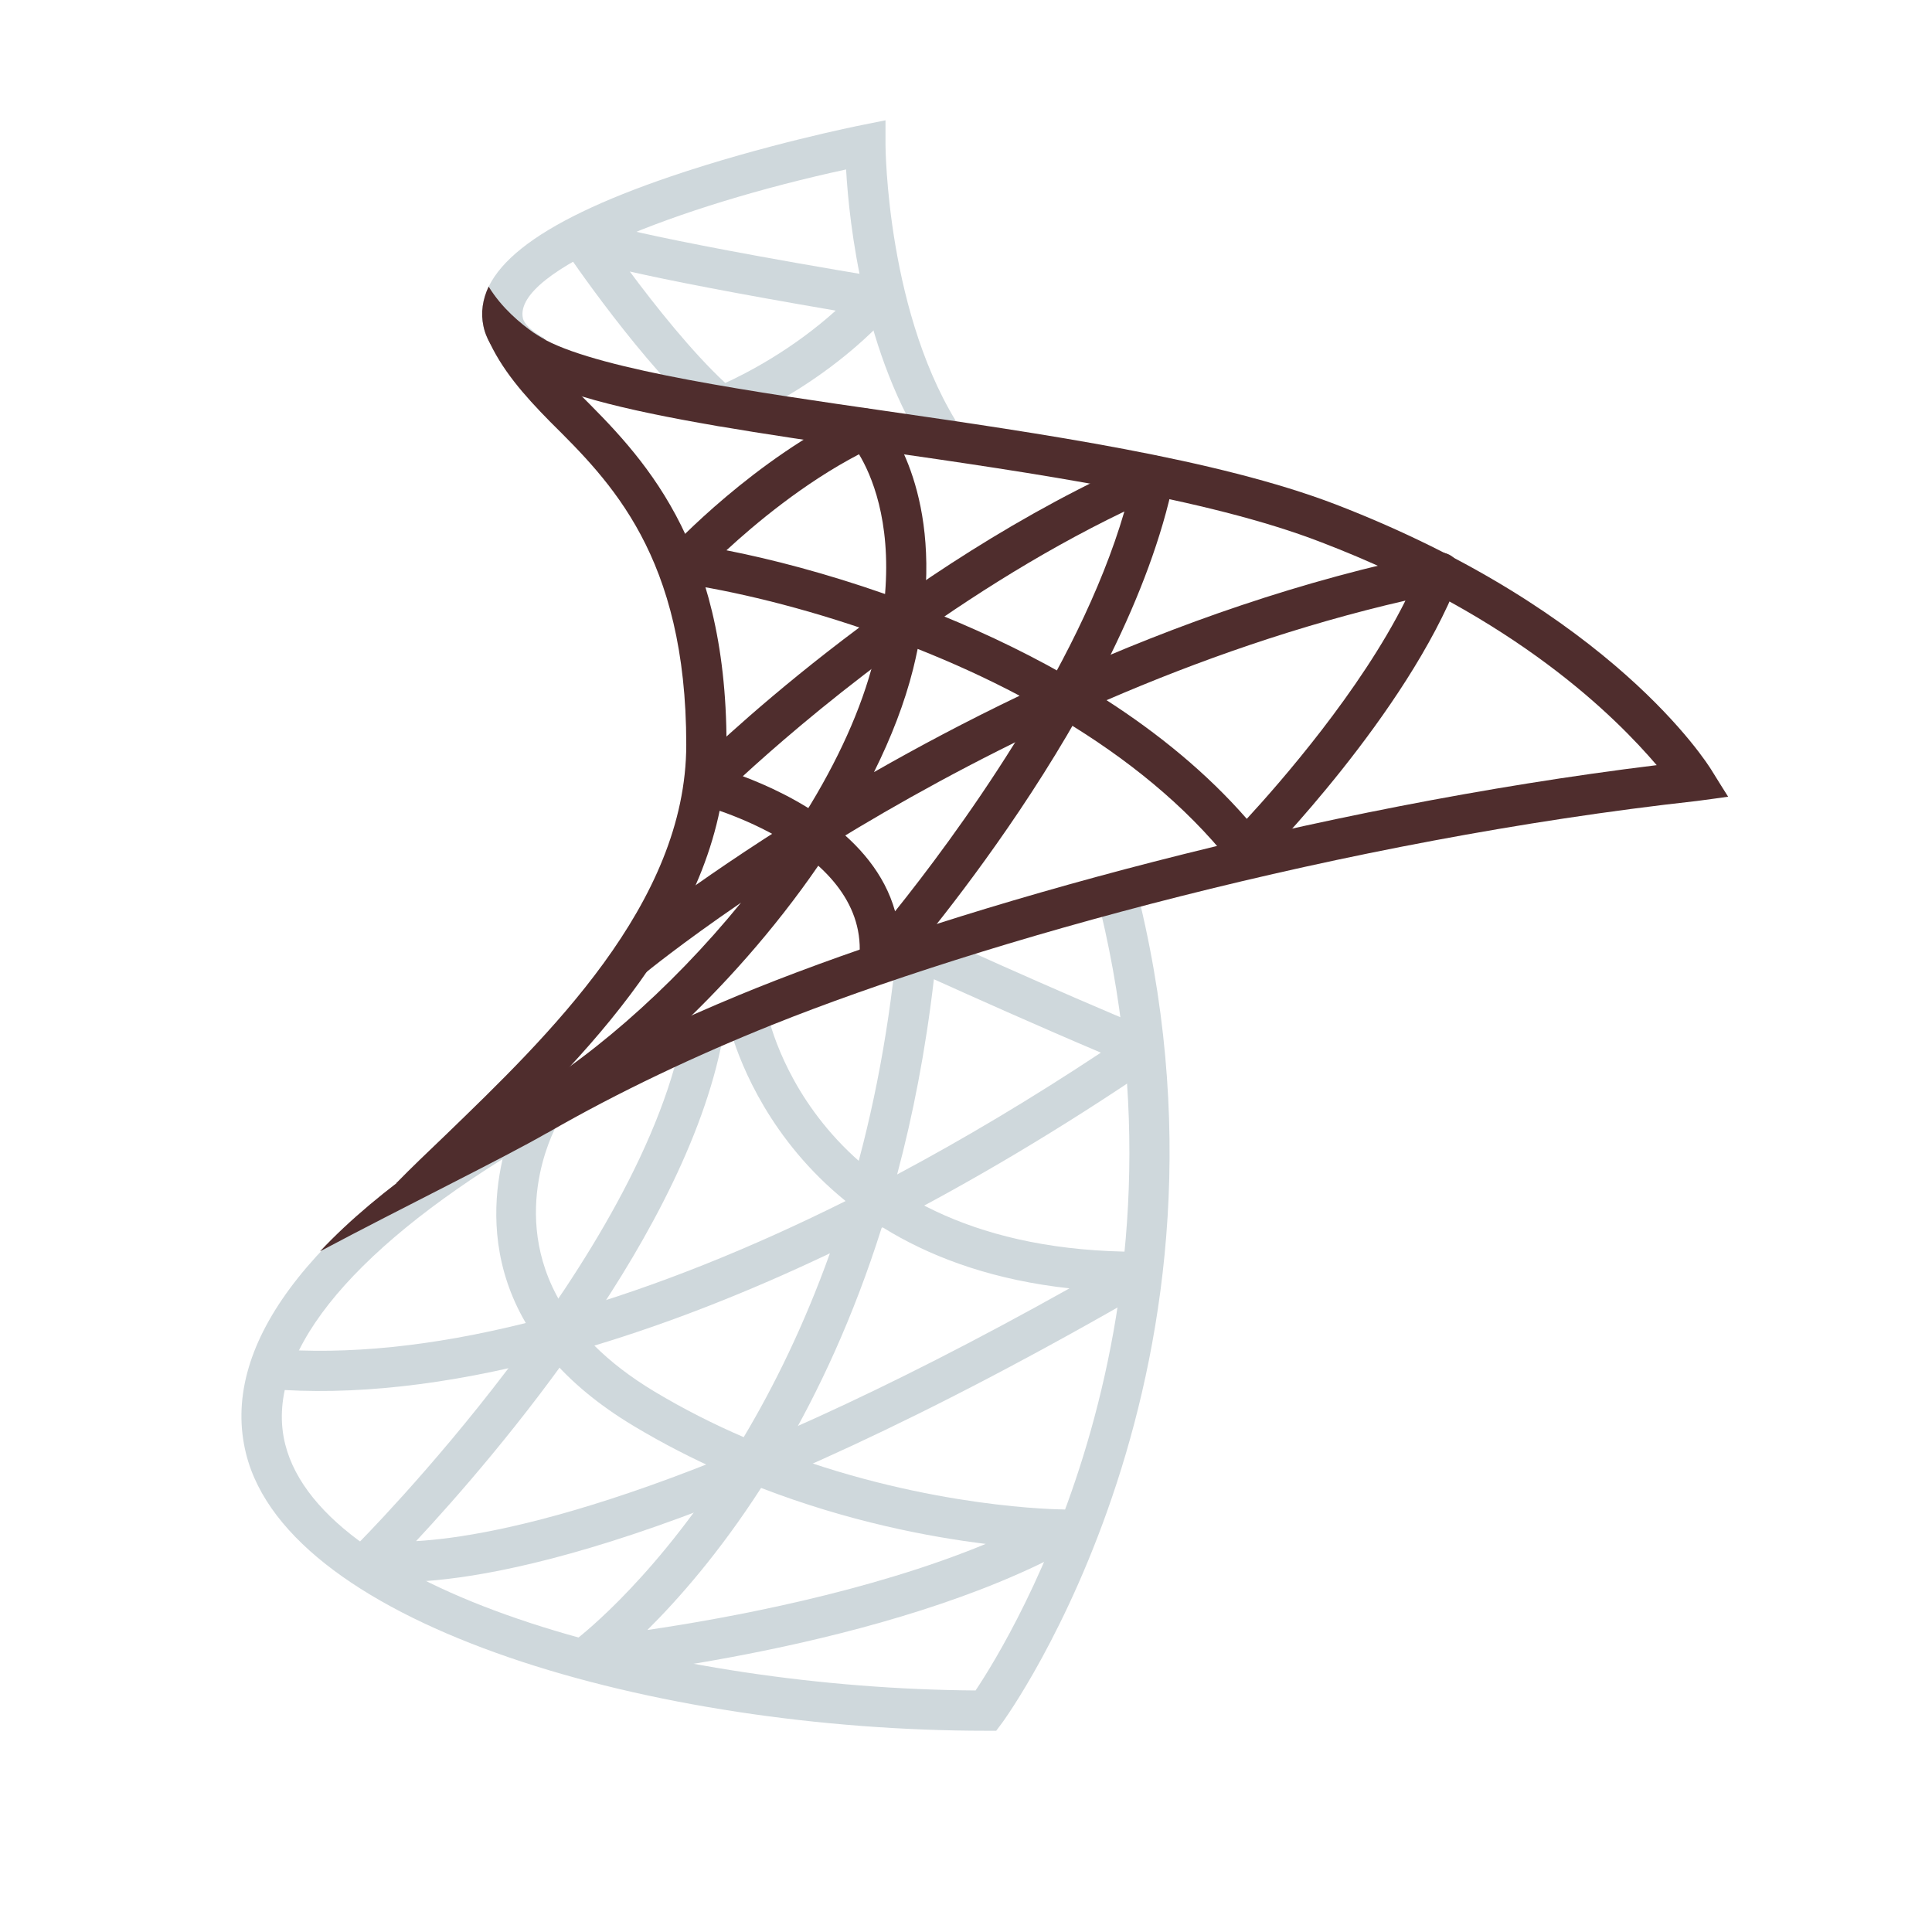
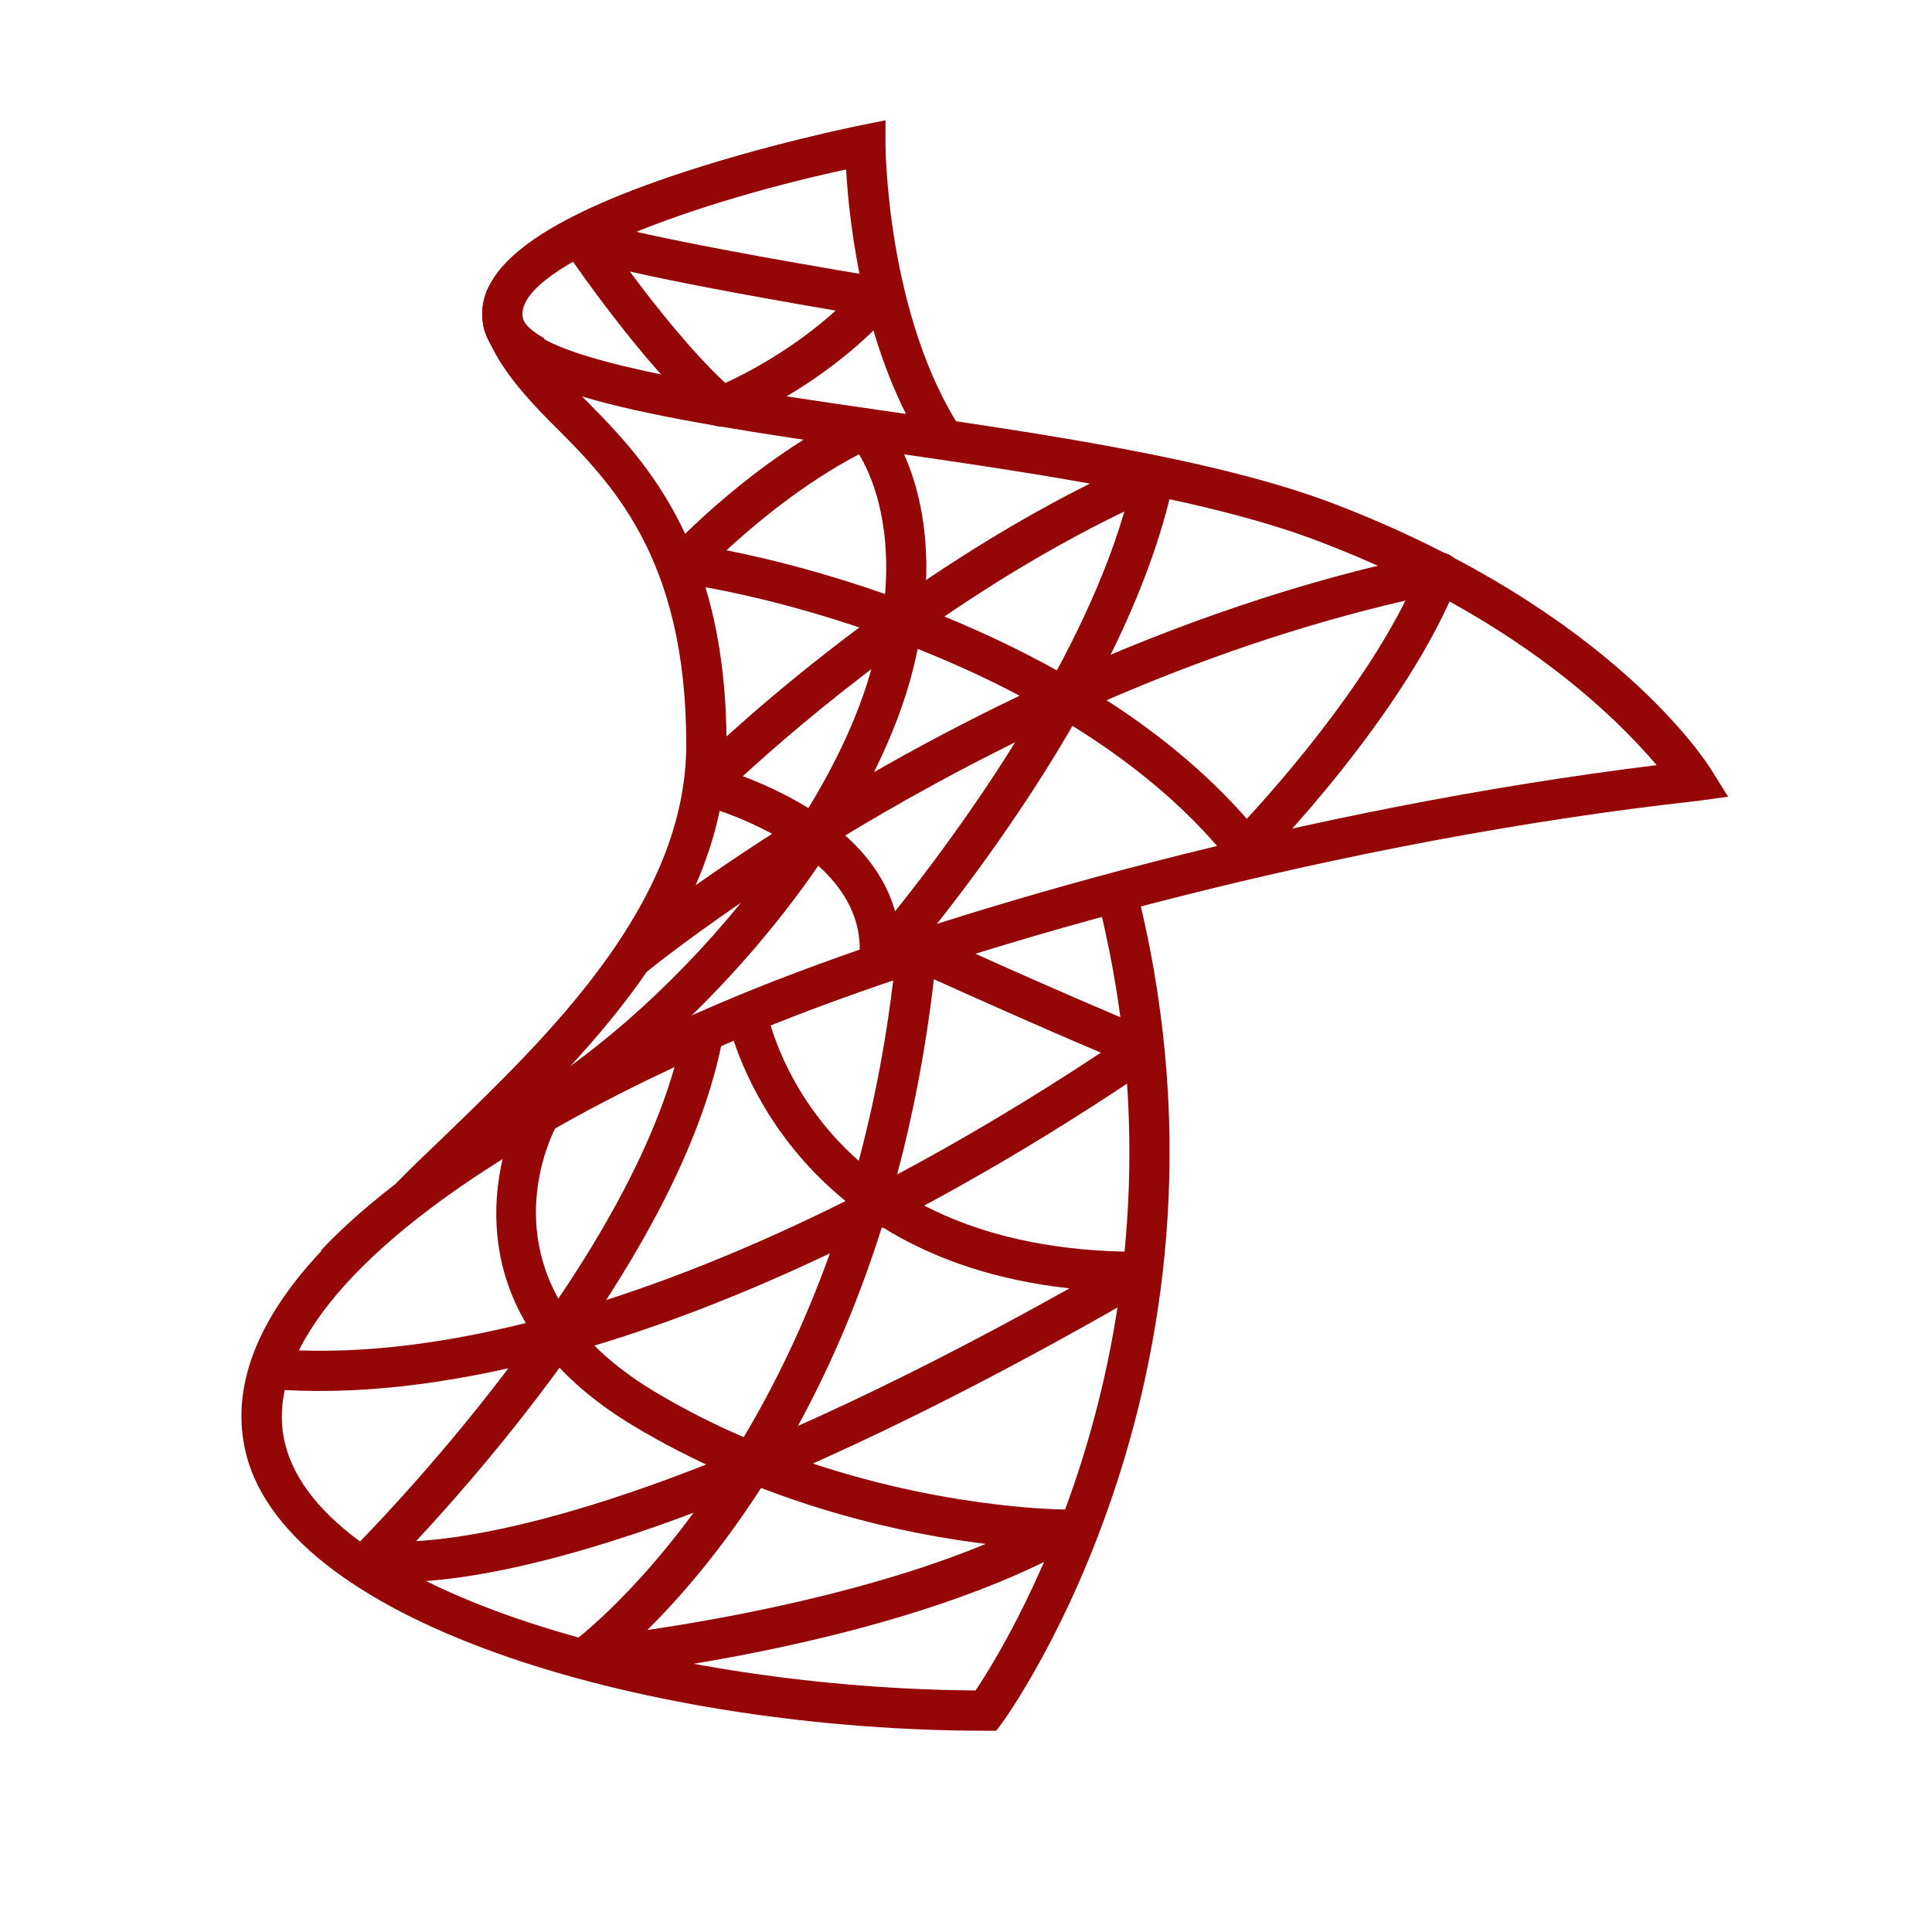
<svg xmlns="http://www.w3.org/2000/svg" viewBox="0,0,256,256" width="144px" height="144px" fill-rule="nonzero">
  <g fill="none" fill-rule="nonzero" stroke="none" stroke-width="1" stroke-linecap="butt" stroke-linejoin="miter" stroke-miterlimit="10" stroke-dasharray="" stroke-dashoffset="0" font-family="none" font-weight="none" font-size="none" text-anchor="none" style="mix-blend-mode: normal">
    <g transform="scale(5.33333,5.33333)">
-       <path d="M23.084,11.277c-1.633,-2.449 -1.986,-5.722 -2.063,-7.067c-4.148,0.897 -8.269,2.506 -8.031,3.691c0.03,0.149 0.218,0.328 0.53,0.502l-0.488,0.873c-0.596,-0.334 -0.931,-0.719 -1.022,-1.179c-0.269,-1.341 1.25,-2.554 4.642,-3.709c2.316,-0.789 4.652,-1.26 4.751,-1.279l0.597,-0.12l0,0.611c0,0.042 0.026,4.288 1.916,7.123z" fill="#cfd8dc" />
-       <path d="M24.751,43h-0.251c-8.192,0 -17.309,-2.573 -18.386,-6.879c-0.657,-2.63 1.492,-5.536 6.214,-8.401l0.52,0.854c-4.249,2.579 -6.296,5.172 -5.763,7.305c0.935,3.738 9.575,6.068 17.153,6.12c0.901,-1.347 5.742,-9.26 2.979,-19.873l0.967,-0.252c3.149,12.092 -3.218,20.837 -3.282,20.924z" fill="#cfd8dc" />
-       <path d="M9.931,39.306c-0.539,0 -0.806,-0.059 -0.85,-0.07c-0.176,-0.043 -0.314,-0.178 -0.362,-0.352c-0.049,-0.174 0.001,-0.361 0.129,-0.488c0.072,-0.072 7.197,-7.208 8.159,-12.978l0.986,0.164c-0.827,4.964 -5.715,10.623 -7.656,12.707c1.939,-0.111 6.835,-1.019 16.234,-6.28c-7.335,-0.804 -8.495,-6.676 -8.507,-6.739l0.983,-0.181c0.047,0.246 1.226,6.011 9.244,6.011c0.003,0 0.005,0 0.008,0v0c0.227,0 0.424,0.152 0.482,0.37c0.06,0.218 -0.036,0.449 -0.231,0.563c-11.235,6.509 -16.683,7.272 -18.619,7.273z" fill="#cfd8dc" />
-       <path d="M14.524,41.7c-0.207,0 -0.395,-0.128 -0.468,-0.325c-0.079,-0.211 -0.007,-0.45 0.177,-0.582c0.034,-0.025 1.813,-1.338 3.706,-4.228c-0.728,-0.322 -1.465,-0.698 -2.196,-1.137c-0.888,-0.533 -1.559,-1.105 -2.06,-1.691c-2.57,0.678 -4.942,0.946 -7.025,0.769l0.084,-0.996c1.876,0.159 4.009,-0.063 6.321,-0.64c-1.573,-2.688 -0.129,-5.356 -0.109,-5.392l0.874,0.487c-0.067,0.122 -1.265,2.37 0.249,4.633c2.201,-0.632 4.549,-1.567 6.979,-2.782c0.559,-1.835 0.996,-3.922 1.225,-6.276c0.016,-0.161 0.108,-0.304 0.248,-0.385c0.14,-0.081 0.311,-0.088 0.458,-0.021c0.032,0.015 3.264,1.491 5.604,2.454c0.17,0.07 0.288,0.228 0.307,0.411c0.02,0.183 -0.063,0.361 -0.216,0.465c-2.289,1.56 -4.563,2.913 -6.778,4.042c-0.702,2.225 -1.571,4.077 -2.459,5.591c3.702,1.383 6.915,1.404 6.956,1.404c0.228,0 0.427,0.154 0.484,0.375c0.057,0.221 -0.042,0.452 -0.241,0.563c-4.54,2.522 -11.767,3.232 -12.072,3.261c-0.016,-0.001 -0.032,0 -0.048,0zM18.909,36.967c-1.04,1.614 -2.062,2.773 -2.826,3.53c1.998,-0.294 5.501,-0.938 8.408,-2.139c-1.392,-0.171 -3.407,-0.551 -5.582,-1.391zM14.767,33.431c0.393,0.392 0.883,0.775 1.49,1.14c0.736,0.442 1.483,0.817 2.22,1.135c0.754,-1.264 1.501,-2.781 2.142,-4.568c-2.021,0.962 -3.983,1.73 -5.852,2.293zM23.202,24.329c-0.205,1.768 -0.521,3.381 -0.913,4.85c1.66,-0.885 3.354,-1.896 5.062,-3.026c-1.549,-0.656 -3.252,-1.419 -4.149,-1.824z" fill="#cfd8dc" />
-       <path d="M17.924,10.6c-0.117,0 -0.233,-0.042 -0.325,-0.12c-1.61,-1.378 -3.505,-4.182 -3.585,-4.301c-0.129,-0.191 -0.109,-0.446 0.046,-0.616c0.154,-0.171 0.408,-0.211 0.608,-0.102c0.011,0.003 0.938,0.385 7.217,1.431c0.181,0.03 0.33,0.156 0.39,0.328c0.061,0.172 0.022,0.364 -0.1,0.5c-1.758,1.953 -3.979,2.813 -4.073,2.848c-0.058,0.021 -0.119,0.032 -0.178,0.032zM15.647,6.746c0.631,0.849 1.54,1.996 2.372,2.769c0.511,-0.233 1.657,-0.818 2.744,-1.798c-2.583,-0.441 -4.159,-0.755 -5.116,-0.971z" fill="#cfd8dc" />
-       <path d="M21.843,24.4c-0.068,0 -0.137,-0.014 -0.201,-0.042c-0.199,-0.088 -0.319,-0.294 -0.296,-0.51c0.292,-2.749 -3.926,-3.852 -3.969,-3.862c-0.174,-0.044 -0.312,-0.179 -0.359,-0.352c-0.047,-0.173 0.002,-0.359 0.129,-0.486c0.207,-0.207 5.139,-5.098 11.327,-7.784c0.173,-0.075 0.369,-0.047 0.515,0.07c0.145,0.118 0.212,0.307 0.174,0.489c-1.186,5.744 -6.71,12.044 -6.944,12.309c-0.099,0.109 -0.237,0.168 -0.376,0.168zM18.455,19.285c1.184,0.445 3.258,1.475 3.783,3.356c1.449,-1.808 4.542,-5.973 5.697,-9.934c-4.387,2.11 -8.081,5.292 -9.48,6.578z" fill="#4f2d2d" />
-       <path d="M13.079,28.36l-0.475,-0.88c1.883,-1.015 4.04,-2.883 5.807,-5.054c-1.504,1.03 -2.365,1.735 -2.392,1.758l-0.639,-0.77c0.039,-0.032 1.764,-1.447 4.631,-3.22c0.787,-1.266 1.392,-2.568 1.703,-3.816c0.053,-0.212 0.099,-0.417 0.136,-0.615c-1.925,-0.687 -3.701,-1.094 -4.921,-1.269c-0.185,-0.026 -0.339,-0.153 -0.401,-0.328c-0.062,-0.175 -0.021,-0.371 0.104,-0.507c0.085,-0.092 2.116,-2.268 4.654,-3.463c0.197,-0.093 0.433,-0.047 0.581,0.114c0.067,0.073 1.44,1.615 1.091,4.805c1.155,0.45 2.345,0.997 3.491,1.648c2.759,-1.24 5.892,-2.356 9.229,-3.03c0.172,-0.034 0.363,0.028 0.481,0.168c0.117,0.14 0.149,0.333 0.083,0.503c-1.3,3.332 -4.786,6.891 -4.934,7.041c-0.101,0.102 -0.239,0.153 -0.383,0.148c-0.143,-0.008 -0.275,-0.076 -0.365,-0.188c-1.12,-1.408 -2.584,-2.574 -4.163,-3.523c-2.175,1.004 -4.101,2.078 -5.684,3.049c-2.02,3.153 -5.069,6.048 -7.634,7.429zM27.492,17.396c1.29,0.832 2.491,1.81 3.484,2.948c0.828,-0.898 2.815,-3.168 3.942,-5.422c-2.65,0.61 -5.158,1.493 -7.426,2.474zM22.799,16.122c-0.033,0.163 -0.071,0.33 -0.113,0.5c-0.21,0.839 -0.544,1.701 -0.972,2.561c1.096,-0.626 2.309,-1.272 3.618,-1.898c-0.838,-0.444 -1.693,-0.83 -2.533,-1.163zM18.048,13.672c1.111,0.218 2.48,0.574 3.941,1.086c0.152,-1.843 -0.346,-2.972 -0.647,-3.472c-1.376,0.718 -2.581,1.728 -3.294,2.386z" fill="#4f2d2d" />
-       <path d="M18.05,18.5c0,4.38 -3.65,7.86 -6.28,10.4c-0.44,0.43 -1.93,0.5 -1.93,0.5c0.37,-0.38 0.79,-0.78 1.24,-1.21c2.5,-2.42 5.97,-5.73 5.97,-9.69c0,-4.69 -1.89,-6.54 -3.38,-8.02c-0.66,-0.67 -1.22,-1.31 -1.56,-2.09l0.31,-0.13c0.34,0.15 0.73,0.32 1.03,0.45c0.24,0.35 0.56,0.69 0.93,1.06c1.53,1.53 3.67,3.63 3.67,8.73z" fill="#4f2d2d" />
-       <path d="M42.935,19.794c0,0 -0.605,0.086 -0.775,0.106c-8.76,0.97 -17.8,3.49 -22.97,5.56c-1.87,0.75 -3.81,1.66 -5.58,2.68c-0.01,0.01 -0.02,0.01 -0.04,0.02c-1.04,0.6 -3.57,1.84 -5.62,2.93c3,-3.19 8.62,-5.65 10.86,-6.55c5.07,-2.03 13.78,-4.48 22.35,-5.53c-1.01,-1.18 -3.48,-3.68 -8.34,-5.54c-2.84,-1.1 -7.16,-1.72 -10.97,-2.27c-6.06,-0.87 -9.51,-1.45 -9.84,-3.1c-0.07,-0.33 -0.02,-0.66 0.13,-0.98c0.33,0.54 0.8,0.92 1.11,1.14c0.15,0.1 0.26,0.16 0.3,0.18l0.01,0.01c1.42,0.75 5.25,1.3 8.44,1.76c3.86,0.56 8.23,1.19 11.18,2.32c6.87,2.65 9.24,6.44 9.34,6.6c0.09,0.15 0.415,0.664 0.415,0.664z" fill="#4f2d2d" />
+       <path d="M23.084,11.277c-1.633,-2.449 -1.986,-5.722 -2.063,-7.067c-4.148,0.897 -8.269,2.506 -8.031,3.691c0.03,0.149 0.218,0.328 0.53,0.502l-0.488,0.873c-0.596,-0.334 -0.931,-0.719 -1.022,-1.179c-0.269,-1.341 1.25,-2.554 4.642,-3.709c2.316,-0.789 4.652,-1.26 4.751,-1.279l0.597,-0.12l0,0.611c0,0.042 0.026,4.288 1.916,7.123z" fill="#950606" />
+       <path d="M24.751,43h-0.251c-8.192,0 -17.309,-2.573 -18.386,-6.879c-0.657,-2.63 1.492,-5.536 6.214,-8.401l0.52,0.854c-4.249,2.579 -6.296,5.172 -5.763,7.305c0.935,3.738 9.575,6.068 17.153,6.12c0.901,-1.347 5.742,-9.26 2.979,-19.873l0.967,-0.252c3.149,12.092 -3.218,20.837 -3.282,20.924z" fill="#950606" />
+       <path d="M9.931,39.306c-0.539,0 -0.806,-0.059 -0.85,-0.07c-0.176,-0.043 -0.314,-0.178 -0.362,-0.352c-0.049,-0.174 0.001,-0.361 0.129,-0.488c0.072,-0.072 7.197,-7.208 8.159,-12.978l0.986,0.164c-0.827,4.964 -5.715,10.623 -7.656,12.707c1.939,-0.111 6.835,-1.019 16.234,-6.28c-7.335,-0.804 -8.495,-6.676 -8.507,-6.739l0.983,-0.181c0.047,0.246 1.226,6.011 9.244,6.011c0.003,0 0.005,0 0.008,0v0c0.227,0 0.424,0.152 0.482,0.37c0.06,0.218 -0.036,0.449 -0.231,0.563c-11.235,6.509 -16.683,7.272 -18.619,7.273z" fill="#950606" />
+       <path d="M14.524,41.7c-0.207,0 -0.395,-0.128 -0.468,-0.325c-0.079,-0.211 -0.007,-0.45 0.177,-0.582c0.034,-0.025 1.813,-1.338 3.706,-4.228c-0.728,-0.322 -1.465,-0.698 -2.196,-1.137c-0.888,-0.533 -1.559,-1.105 -2.06,-1.691c-2.57,0.678 -4.942,0.946 -7.025,0.769l0.084,-0.996c1.876,0.159 4.009,-0.063 6.321,-0.64c-1.573,-2.688 -0.129,-5.356 -0.109,-5.392l0.874,0.487c-0.067,0.122 -1.265,2.37 0.249,4.633c2.201,-0.632 4.549,-1.567 6.979,-2.782c0.559,-1.835 0.996,-3.922 1.225,-6.276c0.016,-0.161 0.108,-0.304 0.248,-0.385c0.14,-0.081 0.311,-0.088 0.458,-0.021c0.032,0.015 3.264,1.491 5.604,2.454c0.17,0.07 0.288,0.228 0.307,0.411c0.02,0.183 -0.063,0.361 -0.216,0.465c-2.289,1.56 -4.563,2.913 -6.778,4.042c-0.702,2.225 -1.571,4.077 -2.459,5.591c3.702,1.383 6.915,1.404 6.956,1.404c0.228,0 0.427,0.154 0.484,0.375c0.057,0.221 -0.042,0.452 -0.241,0.563c-4.54,2.522 -11.767,3.232 -12.072,3.261c-0.016,-0.001 -0.032,0 -0.048,0zM18.909,36.967c-1.04,1.614 -2.062,2.773 -2.826,3.53c1.998,-0.294 5.501,-0.938 8.408,-2.139c-1.392,-0.171 -3.407,-0.551 -5.582,-1.391zM14.767,33.431c0.393,0.392 0.883,0.775 1.49,1.14c0.736,0.442 1.483,0.817 2.22,1.135c0.754,-1.264 1.501,-2.781 2.142,-4.568c-2.021,0.962 -3.983,1.73 -5.852,2.293zM23.202,24.329c-0.205,1.768 -0.521,3.381 -0.913,4.85c1.66,-0.885 3.354,-1.896 5.062,-3.026c-1.549,-0.656 -3.252,-1.419 -4.149,-1.824z" fill="#950606" />
+       <path d="M17.924,10.6c-0.117,0 -0.233,-0.042 -0.325,-0.12c-1.61,-1.378 -3.505,-4.182 -3.585,-4.301c-0.129,-0.191 -0.109,-0.446 0.046,-0.616c0.154,-0.171 0.408,-0.211 0.608,-0.102c0.011,0.003 0.938,0.385 7.217,1.431c0.181,0.03 0.33,0.156 0.39,0.328c0.061,0.172 0.022,0.364 -0.1,0.5c-1.758,1.953 -3.979,2.813 -4.073,2.848c-0.058,0.021 -0.119,0.032 -0.178,0.032zM15.647,6.746c0.631,0.849 1.54,1.996 2.372,2.769c0.511,-0.233 1.657,-0.818 2.744,-1.798c-2.583,-0.441 -4.159,-0.755 -5.116,-0.971z" fill="#950606" />
+       <path d="M21.843,24.4c-0.068,0 -0.137,-0.014 -0.201,-0.042c-0.199,-0.088 -0.319,-0.294 -0.296,-0.51c0.292,-2.749 -3.926,-3.852 -3.969,-3.862c-0.174,-0.044 -0.312,-0.179 -0.359,-0.352c-0.047,-0.173 0.002,-0.359 0.129,-0.486c0.207,-0.207 5.139,-5.098 11.327,-7.784c0.173,-0.075 0.369,-0.047 0.515,0.07c0.145,0.118 0.212,0.307 0.174,0.489c-1.186,5.744 -6.71,12.044 -6.944,12.309c-0.099,0.109 -0.237,0.168 -0.376,0.168zM18.455,19.285c1.184,0.445 3.258,1.475 3.783,3.356c1.449,-1.808 4.542,-5.973 5.697,-9.934c-4.387,2.11 -8.081,5.292 -9.48,6.578z" fill="#950606" />
+       <path d="M13.079,28.36l-0.475,-0.88c1.883,-1.015 4.04,-2.883 5.807,-5.054c-1.504,1.03 -2.365,1.735 -2.392,1.758l-0.639,-0.77c0.039,-0.032 1.764,-1.447 4.631,-3.22c0.787,-1.266 1.392,-2.568 1.703,-3.816c0.053,-0.212 0.099,-0.417 0.136,-0.615c-1.925,-0.687 -3.701,-1.094 -4.921,-1.269c-0.185,-0.026 -0.339,-0.153 -0.401,-0.328c-0.062,-0.175 -0.021,-0.371 0.104,-0.507c0.085,-0.092 2.116,-2.268 4.654,-3.463c0.197,-0.093 0.433,-0.047 0.581,0.114c0.067,0.073 1.44,1.615 1.091,4.805c1.155,0.45 2.345,0.997 3.491,1.648c2.759,-1.24 5.892,-2.356 9.229,-3.03c0.172,-0.034 0.363,0.028 0.481,0.168c0.117,0.14 0.149,0.333 0.083,0.503c-1.3,3.332 -4.786,6.891 -4.934,7.041c-0.101,0.102 -0.239,0.153 -0.383,0.148c-0.143,-0.008 -0.275,-0.076 -0.365,-0.188c-1.12,-1.408 -2.584,-2.574 -4.163,-3.523c-2.175,1.004 -4.101,2.078 -5.684,3.049c-2.02,3.153 -5.069,6.048 -7.634,7.429zM27.492,17.396c1.29,0.832 2.491,1.81 3.484,2.948c0.828,-0.898 2.815,-3.168 3.942,-5.422c-2.65,0.61 -5.158,1.493 -7.426,2.474zM22.799,16.122c-0.033,0.163 -0.071,0.33 -0.113,0.5c-0.21,0.839 -0.544,1.701 -0.972,2.561c1.096,-0.626 2.309,-1.272 3.618,-1.898c-0.838,-0.444 -1.693,-0.83 -2.533,-1.163zM18.048,13.672c1.111,0.218 2.48,0.574 3.941,1.086c0.152,-1.843 -0.346,-2.972 -0.647,-3.472c-1.376,0.718 -2.581,1.728 -3.294,2.386z" fill="#950606" />
+       <path d="M18.05,18.5c0,4.38 -3.65,7.86 -6.28,10.4c-0.44,0.43 -1.93,0.5 -1.93,0.5c0.37,-0.38 0.79,-0.78 1.24,-1.21c2.5,-2.42 5.97,-5.73 5.97,-9.69c0,-4.69 -1.89,-6.54 -3.38,-8.02c-0.66,-0.67 -1.22,-1.31 -1.56,-2.09l0.31,-0.13c0.34,0.15 0.73,0.32 1.03,0.45c0.24,0.35 0.56,0.69 0.93,1.06c1.53,1.53 3.67,3.63 3.67,8.73z" fill="#950606" />
+       <path d="M42.935,19.794c0,0 -0.605,0.086 -0.775,0.106c-8.76,0.97 -17.8,3.49 -22.97,5.56c-1.87,0.75 -3.81,1.66 -5.58,2.68c-0.01,0.01 -0.02,0.01 -0.04,0.02c-1.04,0.6 -3.57,1.84 -5.62,2.93c3,-3.19 8.62,-5.65 10.86,-6.55c5.07,-2.03 13.78,-4.48 22.35,-5.53c-1.01,-1.18 -3.48,-3.68 -8.34,-5.54c-2.84,-1.1 -7.16,-1.72 -10.97,-2.27c-6.06,-0.87 -9.51,-1.45 -9.84,-3.1c-0.07,-0.33 -0.02,-0.66 0.13,-0.98c0.33,0.54 0.8,0.92 1.11,1.14c0.15,0.1 0.26,0.16 0.3,0.18l0.01,0.01c1.42,0.75 5.25,1.3 8.44,1.76c3.86,0.56 8.23,1.19 11.18,2.32c6.87,2.65 9.24,6.44 9.34,6.6c0.09,0.15 0.415,0.664 0.415,0.664z" fill="#950606" />
    </g>
  </g>
</svg>
